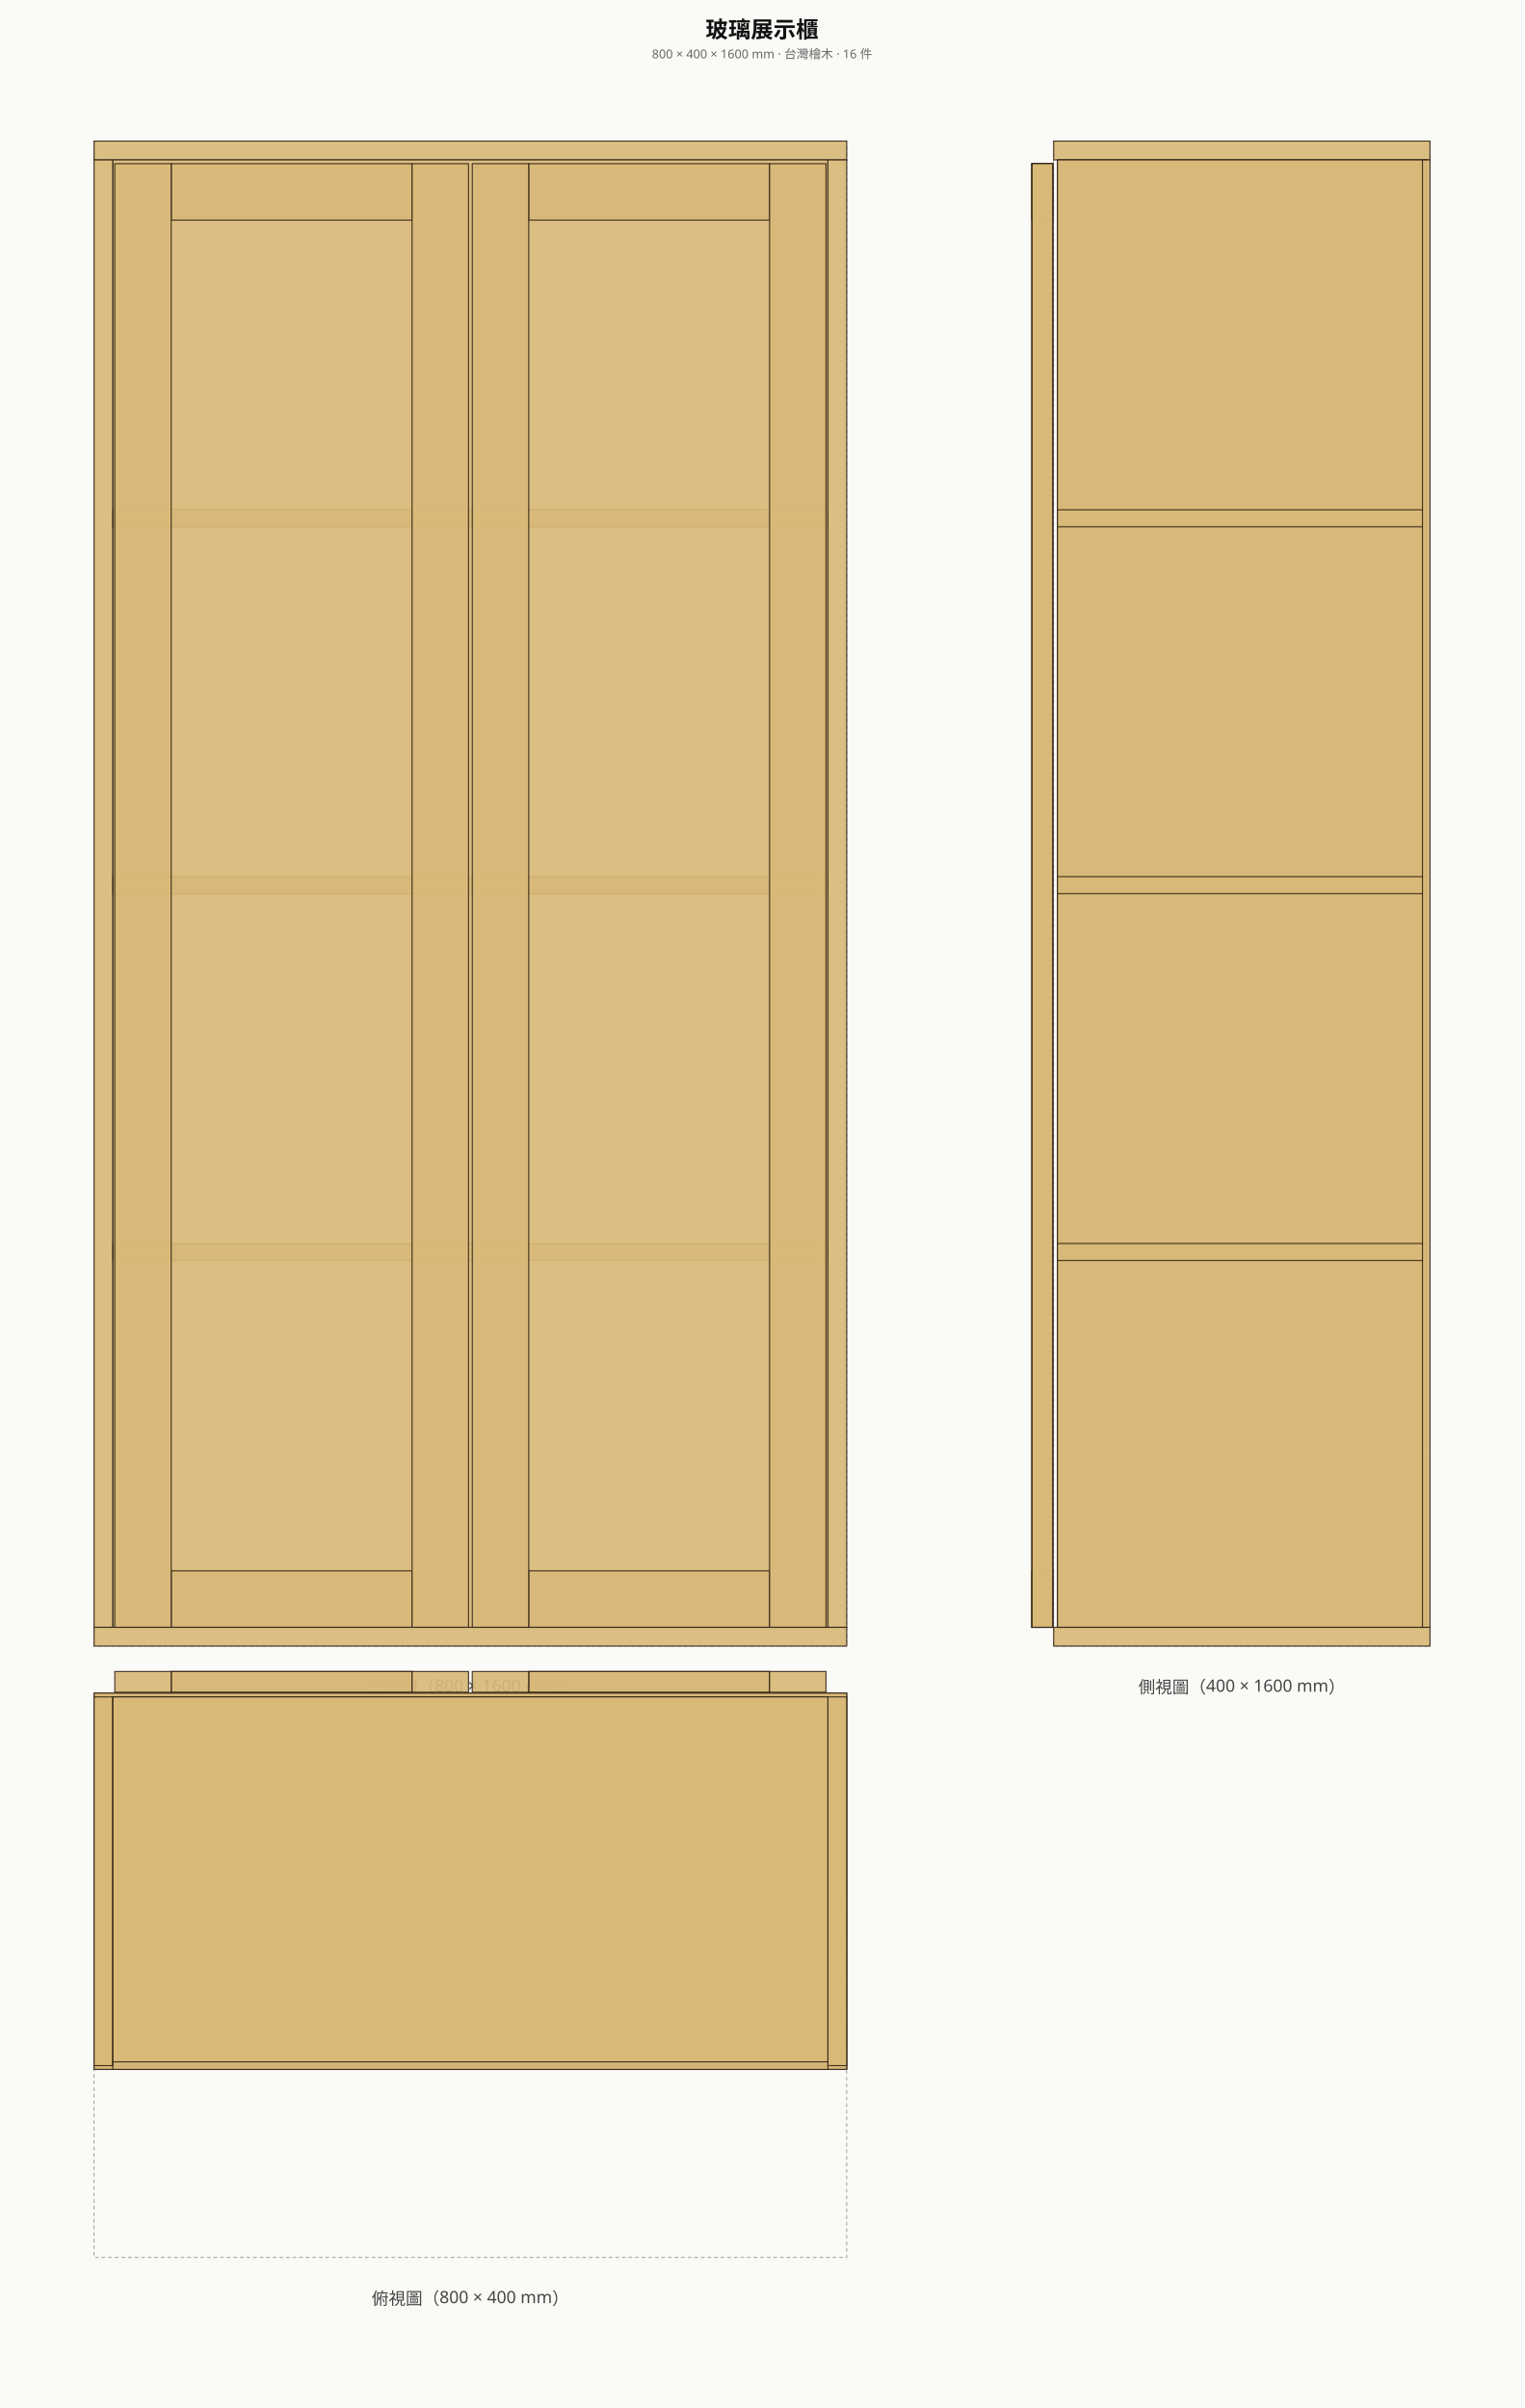
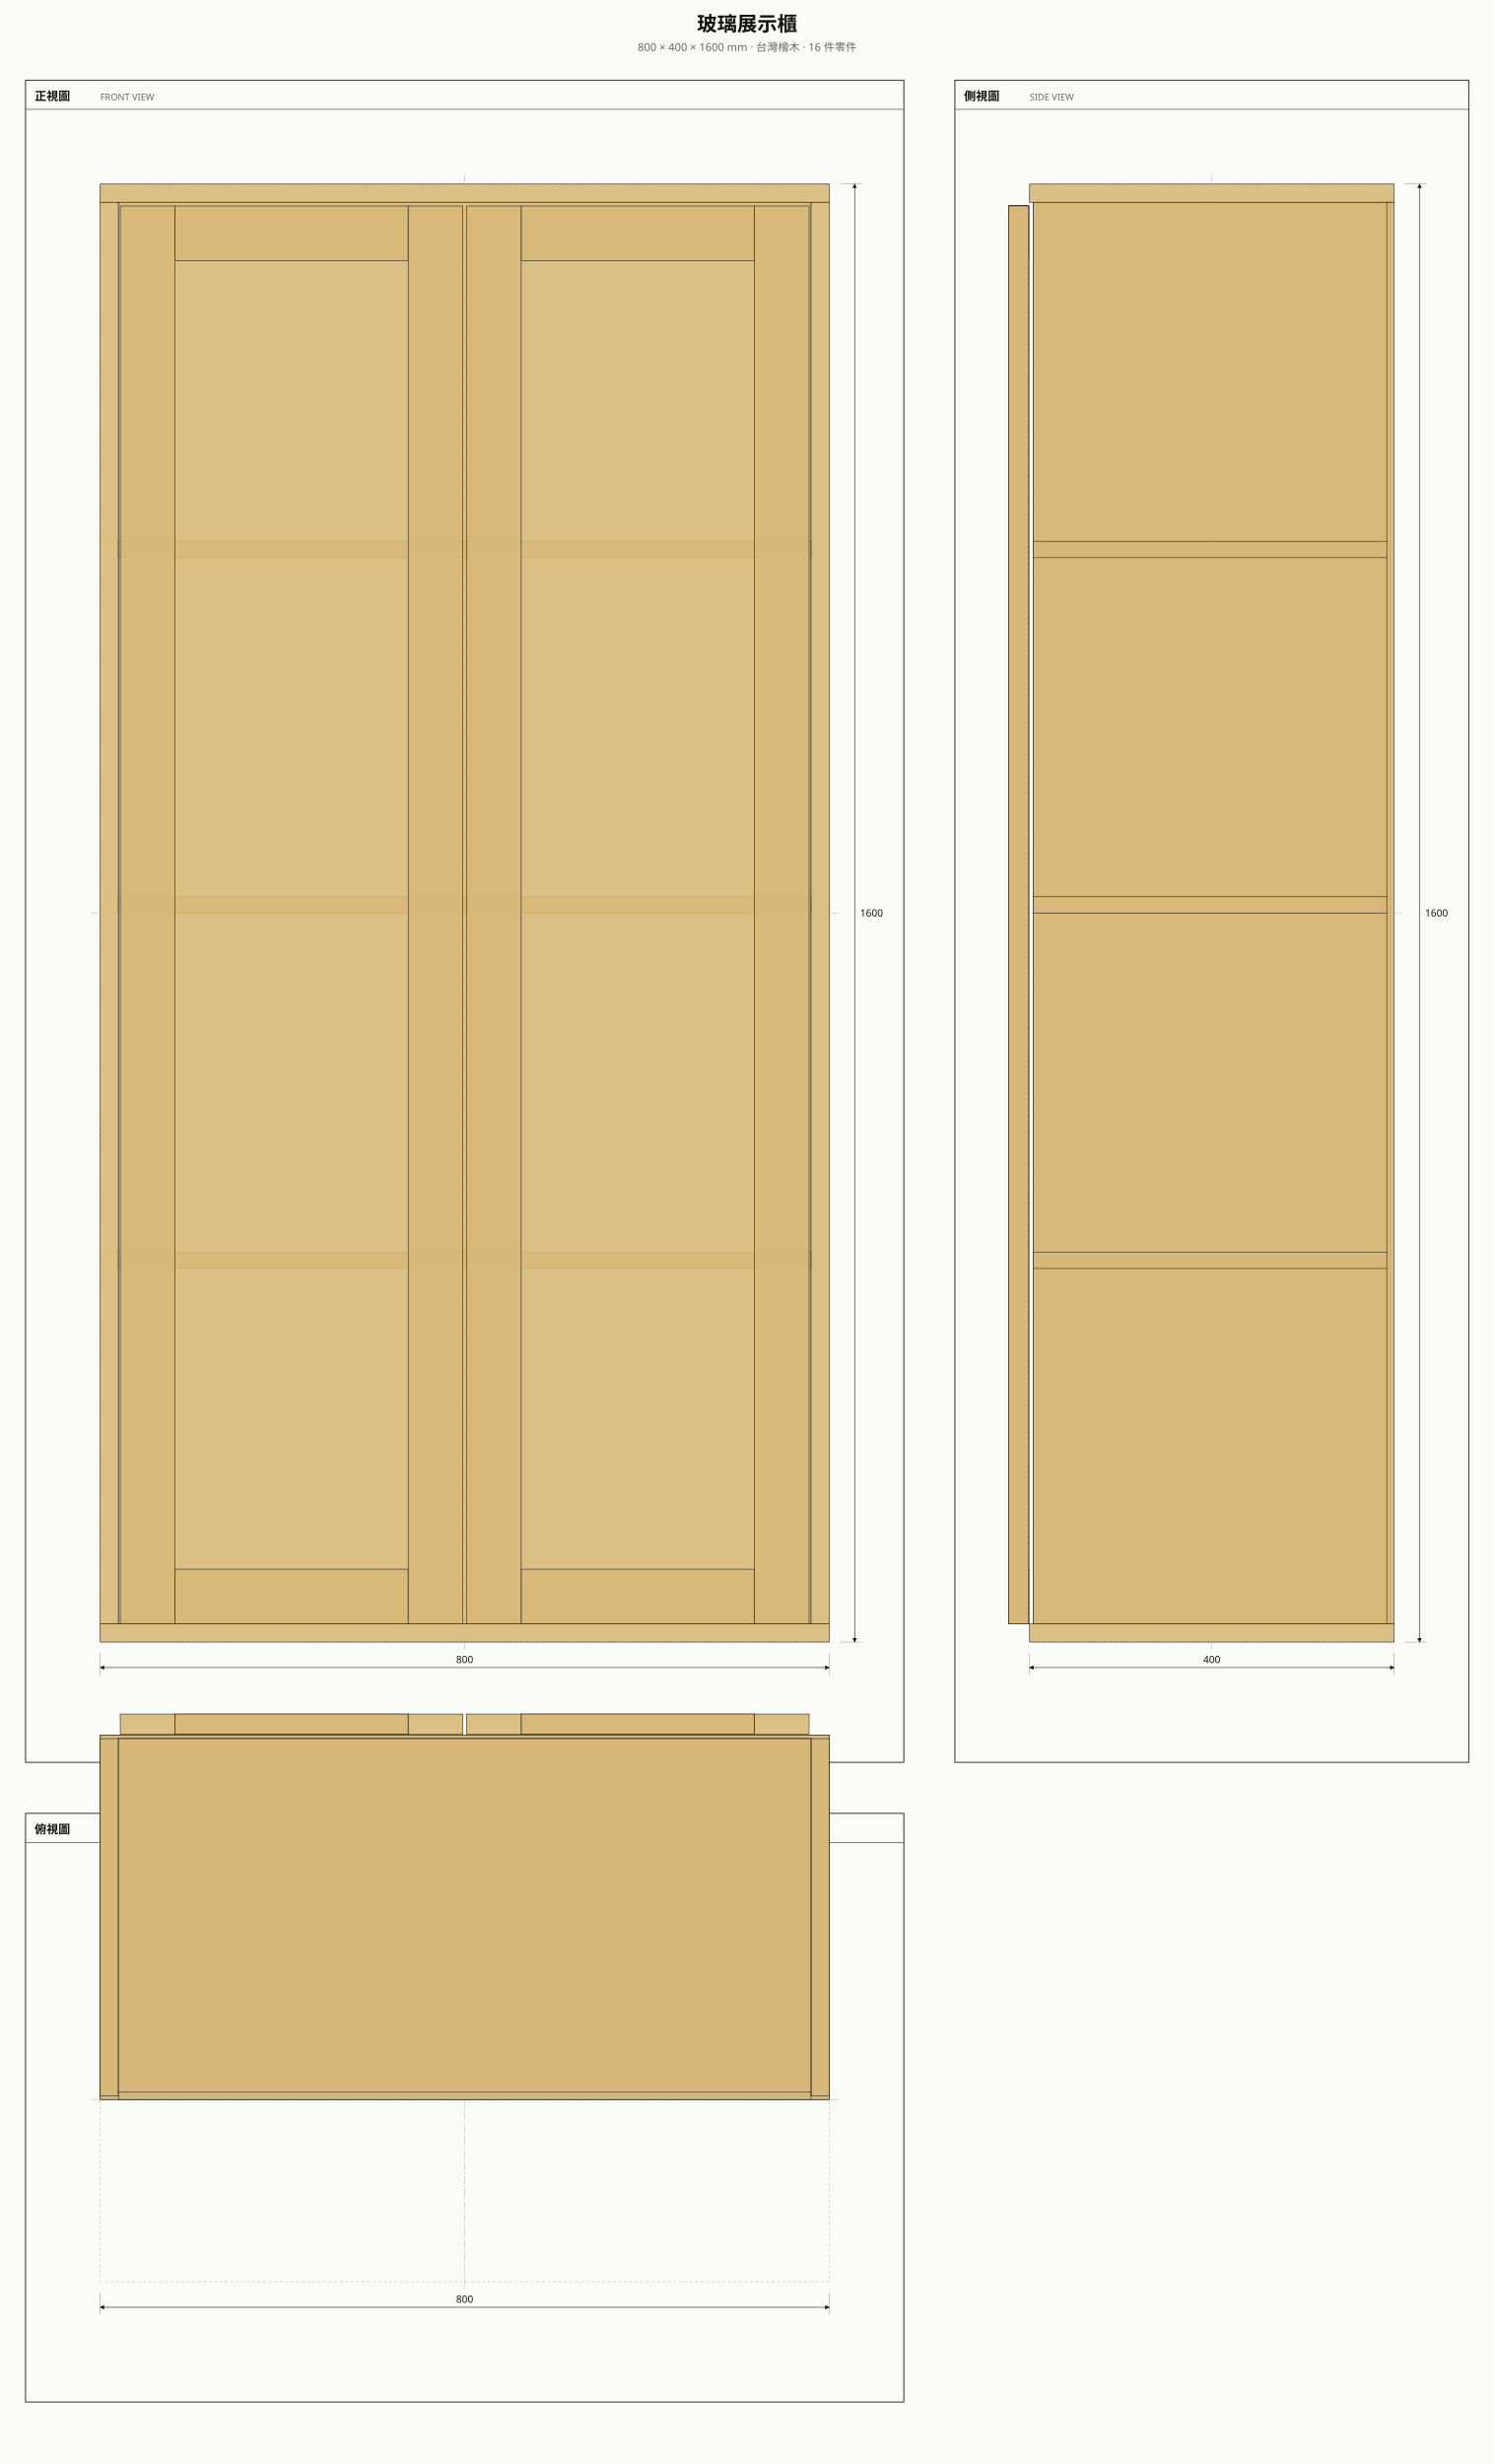
- <svg xmlns="http://www.w3.org/2000/svg" viewBox="-20 -50 1620 2560" width="1620" height="2560">
-   <rect x="-20" y="-50" width="1620" height="2560" fill="#fafaf7" />
-   <text x="790" y="-10" text-anchor="middle" font-size="24" font-weight="700" fill="#111" font-family="sans-serif">玻璃展示櫃</text>
-   <text x="790" y="12" text-anchor="middle" font-size="13" fill="#666" font-family="sans-serif">800 × 400 × 1600 mm · 台灣檜木 · 16 件</text>
-   <g transform="translate(480, 100)">
-     <rect x="-400.0" y="0" width="800.0" height="1600.0" fill="none" stroke="#888" stroke-dasharray="4 3" stroke-width="0.8" />
-     <rect x="-400.0" y="0.0" width="800.0" height="20.0" fill="#d8b878" stroke="#3a2a1a" stroke-width="1.2" opacity="0.92" />
-     <rect x="-400.0" y="1580.0" width="800.0" height="20.0" fill="#d8b878" stroke="#3a2a1a" stroke-width="1.2" opacity="0.92" />
-     <rect x="-400.0" y="20.0" width="20.0" height="1560.0" fill="#d8b878" stroke="#3a2a1a" stroke-width="1.2" opacity="0.92" />
-     <rect x="380.0" y="20.0" width="20.0" height="1560.0" fill="#d8b878" stroke="#3a2a1a" stroke-width="1.2" opacity="0.92" />
-     <rect x="-380.0" y="1172.0" width="760.0" height="18.0" fill="#d8b878" stroke="#3a2a1a" stroke-width="1.2" opacity="0.92" />
-     <rect x="-380.0" y="782.0" width="760.0" height="18.0" fill="#d8b878" stroke="#3a2a1a" stroke-width="1.2" opacity="0.92" />
-     <rect x="-380.0" y="392.0" width="760.0" height="18.0" fill="#d8b878" stroke="#3a2a1a" stroke-width="1.2" opacity="0.92" />
-     <rect x="-380.0" y="20.0" width="760.0" height="1560.0" fill="#d8b878" stroke="#3a2a1a" stroke-width="1.2" opacity="0.92" />
-     <rect x="-318.0" y="24.0" width="256.0" height="60.0" fill="#d8b878" stroke="#3a2a1a" stroke-width="1.2" opacity="0.92" />
-     <rect x="-318.0" y="1520.0" width="256.0" height="60.0" fill="#d8b878" stroke="#3a2a1a" stroke-width="1.2" opacity="0.92" />
-     <rect x="-378.0" y="24.0" width="60.0" height="1556.0" fill="#d8b878" stroke="#3a2a1a" stroke-width="1.2" opacity="0.92" />
-     <rect x="-62.0" y="24.0" width="60.0" height="1556.0" fill="#d8b878" stroke="#3a2a1a" stroke-width="1.2" opacity="0.92" />
-     <rect x="62.0" y="24.0" width="256.0" height="60.0" fill="#d8b878" stroke="#3a2a1a" stroke-width="1.2" opacity="0.92" />
-     <rect x="62.0" y="1520.0" width="256.0" height="60.0" fill="#d8b878" stroke="#3a2a1a" stroke-width="1.2" opacity="0.92" />
-     <rect x="2.0" y="24.0" width="60.0" height="1556.0" fill="#d8b878" stroke="#3a2a1a" stroke-width="1.2" opacity="0.92" />
-     <rect x="318.0" y="24.0" width="60.0" height="1556.0" fill="#d8b878" stroke="#3a2a1a" stroke-width="1.2" opacity="0.92" />
-     <text x="0" y="1650.0" text-anchor="middle" font-size="18" fill="#444" font-family="sans-serif">正視圖（800 × 1600 mm）</text>
-   </g>
-   <g transform="translate(1300, 100)">
-     <rect x="-200.0" y="0" width="400.0" height="1600.0" fill="none" stroke="#888" stroke-dasharray="4 3" stroke-width="0.8" />
-     <rect x="-200.0" y="0.0" width="400.0" height="20.0" fill="#d8b878" stroke="#3a2a1a" stroke-width="1.2" opacity="0.92" />
-     <rect x="-200.0" y="1580.0" width="400.0" height="20.0" fill="#d8b878" stroke="#3a2a1a" stroke-width="1.2" opacity="0.92" />
-     <rect x="-196.0" y="20.0" width="392.0" height="1560.0" fill="#d8b878" stroke="#3a2a1a" stroke-width="1.2" opacity="0.92" />
-     <rect x="-196.0" y="20.0" width="392.0" height="1560.0" fill="#d8b878" stroke="#3a2a1a" stroke-width="1.2" opacity="0.92" />
-     <rect x="-196.0" y="1172.0" width="392.0" height="18.0" fill="#d8b878" stroke="#3a2a1a" stroke-width="1.2" opacity="0.92" />
-     <rect x="-196.0" y="782.0" width="392.0" height="18.0" fill="#d8b878" stroke="#3a2a1a" stroke-width="1.2" opacity="0.92" />
-     <rect x="-196.0" y="392.0" width="392.0" height="18.0" fill="#d8b878" stroke="#3a2a1a" stroke-width="1.2" opacity="0.92" />
-     <rect x="192.0" y="20.0" width="8.0" height="1560.0" fill="#d8b878" stroke="#3a2a1a" stroke-width="1.2" opacity="0.92" />
-     <rect x="-223.0" y="24.0" width="22.0" height="60.0" fill="#d8b878" stroke="#3a2a1a" stroke-width="1.2" opacity="0.92" />
-     <rect x="-223.0" y="1520.0" width="22.0" height="60.0" fill="#d8b878" stroke="#3a2a1a" stroke-width="1.2" opacity="0.92" />
-     <rect x="-223.0" y="24.0" width="22.0" height="1556.0" fill="#d8b878" stroke="#3a2a1a" stroke-width="1.2" opacity="0.92" />
-     <rect x="-223.0" y="24.0" width="22.0" height="1556.0" fill="#d8b878" stroke="#3a2a1a" stroke-width="1.2" opacity="0.92" />
-     <rect x="-223.0" y="24.0" width="22.0" height="60.0" fill="#d8b878" stroke="#3a2a1a" stroke-width="1.2" opacity="0.92" />
-     <rect x="-223.0" y="1520.0" width="22.0" height="60.0" fill="#d8b878" stroke="#3a2a1a" stroke-width="1.2" opacity="0.92" />
-     <rect x="-223.0" y="24.0" width="22.0" height="1556.0" fill="#d8b878" stroke="#3a2a1a" stroke-width="1.2" opacity="0.92" />
-     <rect x="-223.0" y="24.0" width="22.0" height="1556.0" fill="#d8b878" stroke="#3a2a1a" stroke-width="1.2" opacity="0.92" />
-     <text x="0" y="1650.0" text-anchor="middle" font-size="18" fill="#444" font-family="sans-serif">側視圖（400 × 1600 mm）</text>
-   </g>
-   <g transform="translate(480, 1950)">
-     <rect x="-400.0" y="0" width="800.0" height="400.0" fill="none" stroke="#888" stroke-dasharray="4 3" stroke-width="0.8" />
-     <rect x="-400.0" y="-200.0" width="800.0" height="400.0" fill="#d8b878" stroke="#3a2a1a" stroke-width="1.2" opacity="0.92" />
-     <rect x="-400.0" y="-200.0" width="800.0" height="400.0" fill="#d8b878" stroke="#3a2a1a" stroke-width="1.2" opacity="0.92" />
-     <rect x="-400.0" y="-196.0" width="20.0" height="392.0" fill="#d8b878" stroke="#3a2a1a" stroke-width="1.2" opacity="0.92" />
-     <rect x="380.0" y="-196.0" width="20.0" height="392.0" fill="#d8b878" stroke="#3a2a1a" stroke-width="1.2" opacity="0.92" />
-     <rect x="-380.0" y="-196.0" width="760.0" height="392.0" fill="#d8b878" stroke="#3a2a1a" stroke-width="1.2" opacity="0.92" />
-     <rect x="-380.0" y="-196.0" width="760.0" height="392.0" fill="#d8b878" stroke="#3a2a1a" stroke-width="1.2" opacity="0.92" />
-     <rect x="-380.0" y="-196.0" width="760.0" height="392.0" fill="#d8b878" stroke="#3a2a1a" stroke-width="1.2" opacity="0.92" />
-     <rect x="-380.0" y="192.0" width="760.0" height="8.0" fill="#d8b878" stroke="#3a2a1a" stroke-width="1.2" opacity="0.92" />
-     <rect x="-318.0" y="-223.0" width="256.0" height="22.0" fill="#d8b878" stroke="#3a2a1a" stroke-width="1.2" opacity="0.92" />
-     <rect x="-318.0" y="-223.0" width="256.0" height="22.0" fill="#d8b878" stroke="#3a2a1a" stroke-width="1.2" opacity="0.92" />
-     <rect x="-378.0" y="-223.0" width="60.0" height="22.0" fill="#d8b878" stroke="#3a2a1a" stroke-width="1.2" opacity="0.92" />
-     <rect x="-62.0" y="-223.0" width="60.0" height="22.0" fill="#d8b878" stroke="#3a2a1a" stroke-width="1.2" opacity="0.92" />
-     <rect x="62.0" y="-223.0" width="256.0" height="22.0" fill="#d8b878" stroke="#3a2a1a" stroke-width="1.2" opacity="0.92" />
-     <rect x="62.0" y="-223.0" width="256.0" height="22.0" fill="#d8b878" stroke="#3a2a1a" stroke-width="1.2" opacity="0.92" />
-     <rect x="2.0" y="-223.0" width="60.0" height="22.0" fill="#d8b878" stroke="#3a2a1a" stroke-width="1.2" opacity="0.92" />
-     <rect x="318.0" y="-223.0" width="60.0" height="22.0" fill="#d8b878" stroke="#3a2a1a" stroke-width="1.2" opacity="0.92" />
-     <text x="0" y="450.0" text-anchor="middle" font-size="18" fill="#444" font-family="sans-serif">俯視圖（800 × 400 mm）</text>
+ <svg xmlns="http://www.w3.org/2000/svg" viewBox="-20 -10 1640 2704" width="1640">
+   <defs>
+     <marker id="arr-front" viewBox="0 0 10 10" refX="9" refY="5" markerWidth="8" markerHeight="8" orient="auto-start-reverse">
+       <path d="M 0 0 L 10 5 L 0 10 z" fill="#111" />
+     </marker>
+     <marker id="arr-side" viewBox="0 0 10 10" refX="9" refY="5" markerWidth="8" markerHeight="8" orient="auto-start-reverse">
+       <path d="M 0 0 L 10 5 L 0 10 z" fill="#111" />
+     </marker>
+     <marker id="arr-top" viewBox="0 0 10 10" refX="9" refY="5" markerWidth="8" markerHeight="8" orient="auto-start-reverse">
+       <path d="M 0 0 L 10 5 L 0 10 z" fill="#111" />
+     </marker>
+   </defs>
+   <rect x="-20" y="-10" width="1640" height="2704" fill="#fafaf7" />
+   <text x="800" y="24" text-anchor="middle" font-size="22" font-weight="700" fill="#111" font-family="sans-serif">玻璃展示櫃</text>
+   <text x="800" y="46" text-anchor="middle" font-size="12" fill="#666" font-family="sans-serif">800 × 400 × 1600 mm · 台灣檜木 · 16 件零件</text>
+   <g transform="translate(0, 70)">
+     <g transform="translate(490.0, 1722.0)">
+       <rect x="-482.0" y="-1714.0" width="964.0" height="1846.0" fill="none" stroke="#222" stroke-width="1" />
+       <line x1="-482.0" y1="-1682.0" x2="482.0" y2="-1682.0" stroke="#222" stroke-width="0.6" />
+       <text x="-472.0" y="-1692.0" font-size="13" font-weight="700" fill="#111" font-family="sans-serif">正視圖</text>
+       <text x="-400.0" y="-1692.0" font-size="10" fill="#666" font-family="sans-serif">FRONT VIEW</text>
+       <g stroke="#888" stroke-width="0.5" stroke-dasharray="8 2 2 2" opacity="0.7">
+         <line x1="0" y1="-1610.0" x2="0" y2="10.0" />
+         <line x1="-410.0" y1="-800.0" x2="410.0" y2="-800.0" />
+       </g>
+       <rect x="-400.0" y="-1600.0" width="800.0" height="1600.0" fill="none" stroke="#999" stroke-dasharray="3 3" stroke-width="0.5" opacity="0.8" />
+       <rect x="-400.0" y="-1600.0" width="800.0" height="20.0" fill="#d8b878" stroke="#222" stroke-width="0.7" opacity="0.9" />
+       <rect x="-400.0" y="-20.0" width="800.0" height="20.0" fill="#d8b878" stroke="#222" stroke-width="0.7" opacity="0.9" />
+       <rect x="-400.0" y="-1580.0" width="20.0" height="1560.0" fill="#d8b878" stroke="#222" stroke-width="0.7" opacity="0.9" />
+       <rect x="380.0" y="-1580.0" width="20.0" height="1560.0" fill="#d8b878" stroke="#222" stroke-width="0.7" opacity="0.9" />
+       <rect x="-380.0" y="-428.0" width="760.0" height="18.0" fill="#d8b878" stroke="#222" stroke-width="0.7" opacity="0.9" />
+       <rect x="-380.0" y="-818.0" width="760.0" height="18.0" fill="#d8b878" stroke="#222" stroke-width="0.7" opacity="0.9" />
+       <rect x="-380.0" y="-1208.0" width="760.0" height="18.0" fill="#d8b878" stroke="#222" stroke-width="0.7" opacity="0.9" />
+       <rect x="-380.0" y="-1580.0" width="760.0" height="1560.0" fill="#d8b878" stroke="#222" stroke-width="0.7" opacity="0.9" />
+       <rect x="-318.0" y="-1576.0" width="256.0" height="60.0" fill="#d8b878" stroke="#222" stroke-width="0.7" opacity="0.9" />
+       <rect x="-318.0" y="-80.0" width="256.0" height="60.0" fill="#d8b878" stroke="#222" stroke-width="0.7" opacity="0.9" />
+       <rect x="-378.0" y="-1576.0" width="60.0" height="1556.0" fill="#d8b878" stroke="#222" stroke-width="0.7" opacity="0.9" />
+       <rect x="-62.0" y="-1576.0" width="60.0" height="1556.0" fill="#d8b878" stroke="#222" stroke-width="0.7" opacity="0.9" />
+       <rect x="62.0" y="-1576.0" width="256.0" height="60.0" fill="#d8b878" stroke="#222" stroke-width="0.7" opacity="0.9" />
+       <rect x="62.0" y="-80.0" width="256.0" height="60.0" fill="#d8b878" stroke="#222" stroke-width="0.7" opacity="0.9" />
+       <rect x="2.0" y="-1576.0" width="60.0" height="1556.0" fill="#d8b878" stroke="#222" stroke-width="0.7" opacity="0.9" />
+       <rect x="318.0" y="-1576.0" width="60.0" height="1556.0" fill="#d8b878" stroke="#222" stroke-width="0.7" opacity="0.9" />
+       <g stroke="#111" fill="#111" stroke-width="0.6" font-family="sans-serif">
+         <line x1="-400.0" y1="12.0" x2="-400.0" y2="36.0" stroke-width="0.4" stroke="#666" />
+         <line x1="400.0" y1="12.0" x2="400.0" y2="36.0" stroke-width="0.4" stroke="#666" />
+         <line x1="-400.0" y1="28.0" x2="400.0" y2="28.0" marker-start="url(#arr-front)" marker-end="url(#arr-front)" />
+         <text x="0" y="23.0" text-anchor="middle" font-size="11" stroke="none">800</text>
+       </g>
+       <g stroke="#111" fill="#111" stroke-width="0.6" font-family="sans-serif">
+         <line x1="412.0" y1="-1600.0" x2="436.0" y2="-1600.0" stroke-width="0.4" stroke="#666" />
+         <line x1="412.0" y1="0" x2="436.0" y2="0" stroke-width="0.4" stroke="#666" />
+         <line x1="428.0" y1="-1600.0" x2="428.0" y2="0" marker-start="url(#arr-front)" marker-end="url(#arr-front)" />
+         <text x="434.0" y="-800.0" text-anchor="start" dominant-baseline="middle" font-size="11" stroke="none">1600</text>
+       </g>
+     </g>
+     <g transform="translate(1020, 0)">
+       <g transform="translate(290.0, 1722.0)">
+         <rect x="-282.0" y="-1714.0" width="564.0" height="1846.0" fill="none" stroke="#222" stroke-width="1" />
+         <line x1="-282.0" y1="-1682.0" x2="282.0" y2="-1682.0" stroke="#222" stroke-width="0.6" />
+         <text x="-272.0" y="-1692.0" font-size="13" font-weight="700" fill="#111" font-family="sans-serif">側視圖</text>
+         <text x="-200.0" y="-1692.0" font-size="10" fill="#666" font-family="sans-serif">SIDE VIEW</text>
+         <g stroke="#888" stroke-width="0.5" stroke-dasharray="8 2 2 2" opacity="0.7">
+           <line x1="0" y1="-1610.0" x2="0" y2="10.0" />
+           <line x1="-210.0" y1="-800.0" x2="210.0" y2="-800.0" />
+         </g>
+         <rect x="-200.0" y="-1600.0" width="400.0" height="1600.0" fill="none" stroke="#999" stroke-dasharray="3 3" stroke-width="0.5" opacity="0.8" />
+         <rect x="-200.0" y="-1600.0" width="400.0" height="20.0" fill="#d8b878" stroke="#222" stroke-width="0.7" opacity="0.9" />
+         <rect x="-200.0" y="-20.0" width="400.0" height="20.0" fill="#d8b878" stroke="#222" stroke-width="0.7" opacity="0.9" />
+         <rect x="-196.0" y="-1580.0" width="392.0" height="1560.0" fill="#d8b878" stroke="#222" stroke-width="0.7" opacity="0.9" />
+         <rect x="-196.0" y="-1580.0" width="392.0" height="1560.0" fill="#d8b878" stroke="#222" stroke-width="0.7" opacity="0.9" />
+         <rect x="-196.0" y="-428.0" width="392.0" height="18.0" fill="#d8b878" stroke="#222" stroke-width="0.7" opacity="0.9" />
+         <rect x="-196.0" y="-818.0" width="392.0" height="18.0" fill="#d8b878" stroke="#222" stroke-width="0.7" opacity="0.9" />
+         <rect x="-196.0" y="-1208.0" width="392.0" height="18.0" fill="#d8b878" stroke="#222" stroke-width="0.7" opacity="0.9" />
+         <rect x="192.0" y="-1580.0" width="8.0" height="1560.0" fill="#d8b878" stroke="#222" stroke-width="0.7" opacity="0.9" />
+         <rect x="-223.0" y="-1576.0" width="22.0" height="60.0" fill="#d8b878" stroke="#222" stroke-width="0.7" opacity="0.9" />
+         <rect x="-223.0" y="-80.0" width="22.0" height="60.0" fill="#d8b878" stroke="#222" stroke-width="0.7" opacity="0.9" />
+         <rect x="-223.0" y="-1576.0" width="22.0" height="1556.0" fill="#d8b878" stroke="#222" stroke-width="0.7" opacity="0.9" />
+         <rect x="-223.0" y="-1576.0" width="22.0" height="1556.0" fill="#d8b878" stroke="#222" stroke-width="0.7" opacity="0.9" />
+         <rect x="-223.0" y="-1576.0" width="22.0" height="60.0" fill="#d8b878" stroke="#222" stroke-width="0.7" opacity="0.9" />
+         <rect x="-223.0" y="-80.0" width="22.0" height="60.0" fill="#d8b878" stroke="#222" stroke-width="0.7" opacity="0.9" />
+         <rect x="-223.0" y="-1576.0" width="22.0" height="1556.0" fill="#d8b878" stroke="#222" stroke-width="0.7" opacity="0.9" />
+         <rect x="-223.0" y="-1576.0" width="22.0" height="1556.0" fill="#d8b878" stroke="#222" stroke-width="0.7" opacity="0.9" />
+         <g stroke="#111" fill="#111" stroke-width="0.6" font-family="sans-serif">
+           <line x1="-200.0" y1="12.0" x2="-200.0" y2="36.0" stroke-width="0.4" stroke="#666" />
+           <line x1="200.0" y1="12.0" x2="200.0" y2="36.0" stroke-width="0.4" stroke="#666" />
+           <line x1="-200.0" y1="28.0" x2="200.0" y2="28.0" marker-start="url(#arr-side)" marker-end="url(#arr-side)" />
+           <text x="0" y="23.0" text-anchor="middle" font-size="11" stroke="none">400</text>
+         </g>
+         <g stroke="#111" fill="#111" stroke-width="0.6" font-family="sans-serif">
+           <line x1="212.0" y1="-1600.0" x2="236.0" y2="-1600.0" stroke-width="0.4" stroke="#666" />
+           <line x1="212.0" y1="0" x2="236.0" y2="0" stroke-width="0.4" stroke="#666" />
+           <line x1="228.0" y1="-1600.0" x2="228.0" y2="0" marker-start="url(#arr-side)" marker-end="url(#arr-side)" />
+           <text x="234.0" y="-800.0" text-anchor="start" dominant-baseline="middle" font-size="11" stroke="none">1600</text>
+         </g>
+       </g>
+     </g>
+     <g transform="translate(0, 1902)">
+       <g transform="translate(490.0, 122.0)">
+         <rect x="-482.0" y="-114.0" width="964.0" height="646.0" fill="none" stroke="#222" stroke-width="1" />
+         <line x1="-482.0" y1="-82.0" x2="482.0" y2="-82.0" stroke="#222" stroke-width="0.6" />
+         <text x="-472.0" y="-92.0" font-size="13" font-weight="700" fill="#111" font-family="sans-serif">俯視圖</text>
+         <text x="-400.0" y="-92.0" font-size="10" fill="#666" font-family="sans-serif">TOP VIEW</text>
+         <g stroke="#888" stroke-width="0.5" stroke-dasharray="8 2 2 2" opacity="0.7">
+           <line x1="0" y1="-10.0" x2="0" y2="410.0" />
+           <line x1="-410.0" y1="200.0" x2="410.0" y2="200.0" />
+         </g>
+         <rect x="-400.0" y="0.0" width="800.0" height="400.0" fill="none" stroke="#999" stroke-dasharray="3 3" stroke-width="0.5" opacity="0.8" />
+         <rect x="-400.0" y="-200.0" width="800.0" height="400.0" fill="#d8b878" stroke="#222" stroke-width="0.7" opacity="0.9" />
+         <rect x="-400.0" y="-200.0" width="800.0" height="400.0" fill="#d8b878" stroke="#222" stroke-width="0.7" opacity="0.9" />
+         <rect x="-400.0" y="-196.0" width="20.0" height="392.0" fill="#d8b878" stroke="#222" stroke-width="0.7" opacity="0.9" />
+         <rect x="380.0" y="-196.0" width="20.0" height="392.0" fill="#d8b878" stroke="#222" stroke-width="0.7" opacity="0.9" />
+         <rect x="-380.0" y="-196.0" width="760.0" height="392.0" fill="#d8b878" stroke="#222" stroke-width="0.7" opacity="0.9" />
+         <rect x="-380.0" y="-196.0" width="760.0" height="392.0" fill="#d8b878" stroke="#222" stroke-width="0.7" opacity="0.9" />
+         <rect x="-380.0" y="-196.0" width="760.0" height="392.0" fill="#d8b878" stroke="#222" stroke-width="0.7" opacity="0.9" />
+         <rect x="-380.0" y="192.0" width="760.0" height="8.0" fill="#d8b878" stroke="#222" stroke-width="0.7" opacity="0.9" />
+         <rect x="-318.0" y="-223.0" width="256.0" height="22.0" fill="#d8b878" stroke="#222" stroke-width="0.7" opacity="0.9" />
+         <rect x="-318.0" y="-223.0" width="256.0" height="22.0" fill="#d8b878" stroke="#222" stroke-width="0.7" opacity="0.9" />
+         <rect x="-378.0" y="-223.0" width="60.0" height="22.0" fill="#d8b878" stroke="#222" stroke-width="0.7" opacity="0.9" />
+         <rect x="-62.0" y="-223.0" width="60.0" height="22.0" fill="#d8b878" stroke="#222" stroke-width="0.7" opacity="0.9" />
+         <rect x="62.0" y="-223.0" width="256.0" height="22.0" fill="#d8b878" stroke="#222" stroke-width="0.7" opacity="0.9" />
+         <rect x="62.0" y="-223.0" width="256.0" height="22.0" fill="#d8b878" stroke="#222" stroke-width="0.7" opacity="0.9" />
+         <rect x="2.0" y="-223.0" width="60.0" height="22.0" fill="#d8b878" stroke="#222" stroke-width="0.7" opacity="0.9" />
+         <rect x="318.0" y="-223.0" width="60.0" height="22.0" fill="#d8b878" stroke="#222" stroke-width="0.7" opacity="0.9" />
+         <g stroke="#111" fill="#111" stroke-width="0.6" font-family="sans-serif">
+           <line x1="-400.0" y1="412.0" x2="-400.0" y2="436.0" stroke-width="0.4" stroke="#666" />
+           <line x1="400.0" y1="412.0" x2="400.0" y2="436.0" stroke-width="0.4" stroke="#666" />
+           <line x1="-400.0" y1="428.0" x2="400.0" y2="428.0" marker-start="url(#arr-top)" marker-end="url(#arr-top)" />
+           <text x="0" y="423.0" text-anchor="middle" font-size="11" stroke="none">800</text>
+         </g>
+       </g>
+     </g>
  </g>
</svg>
